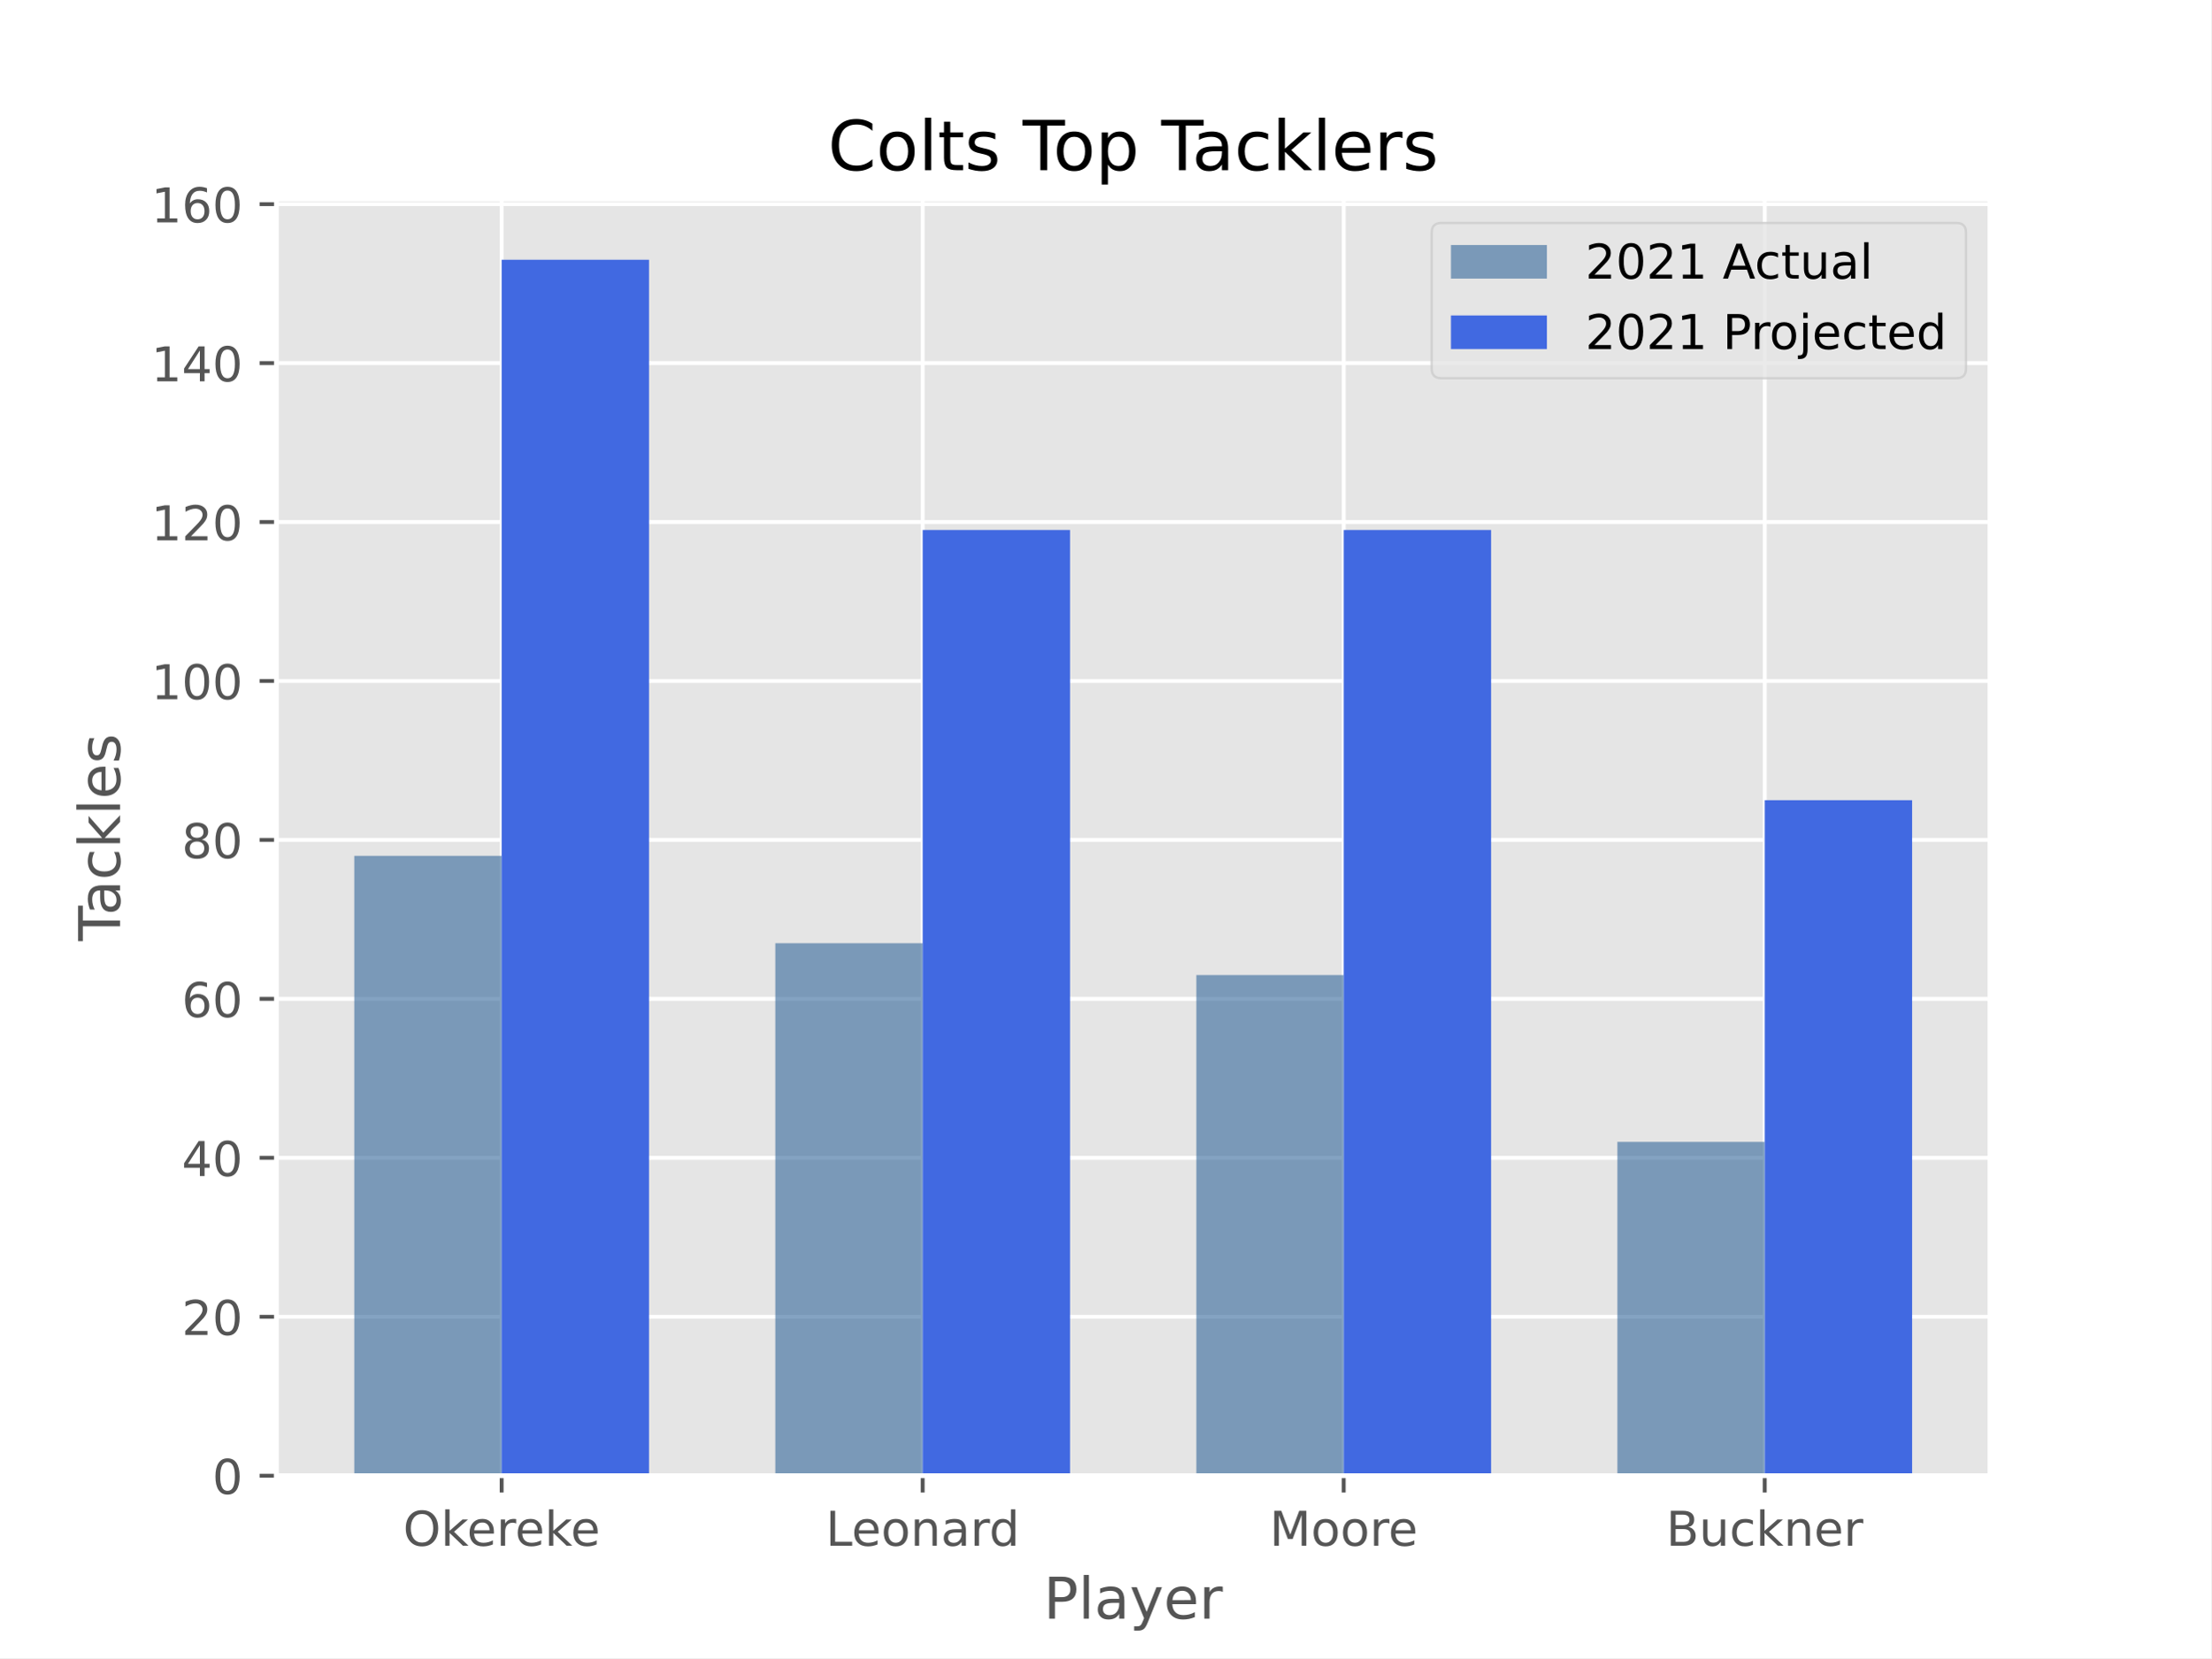
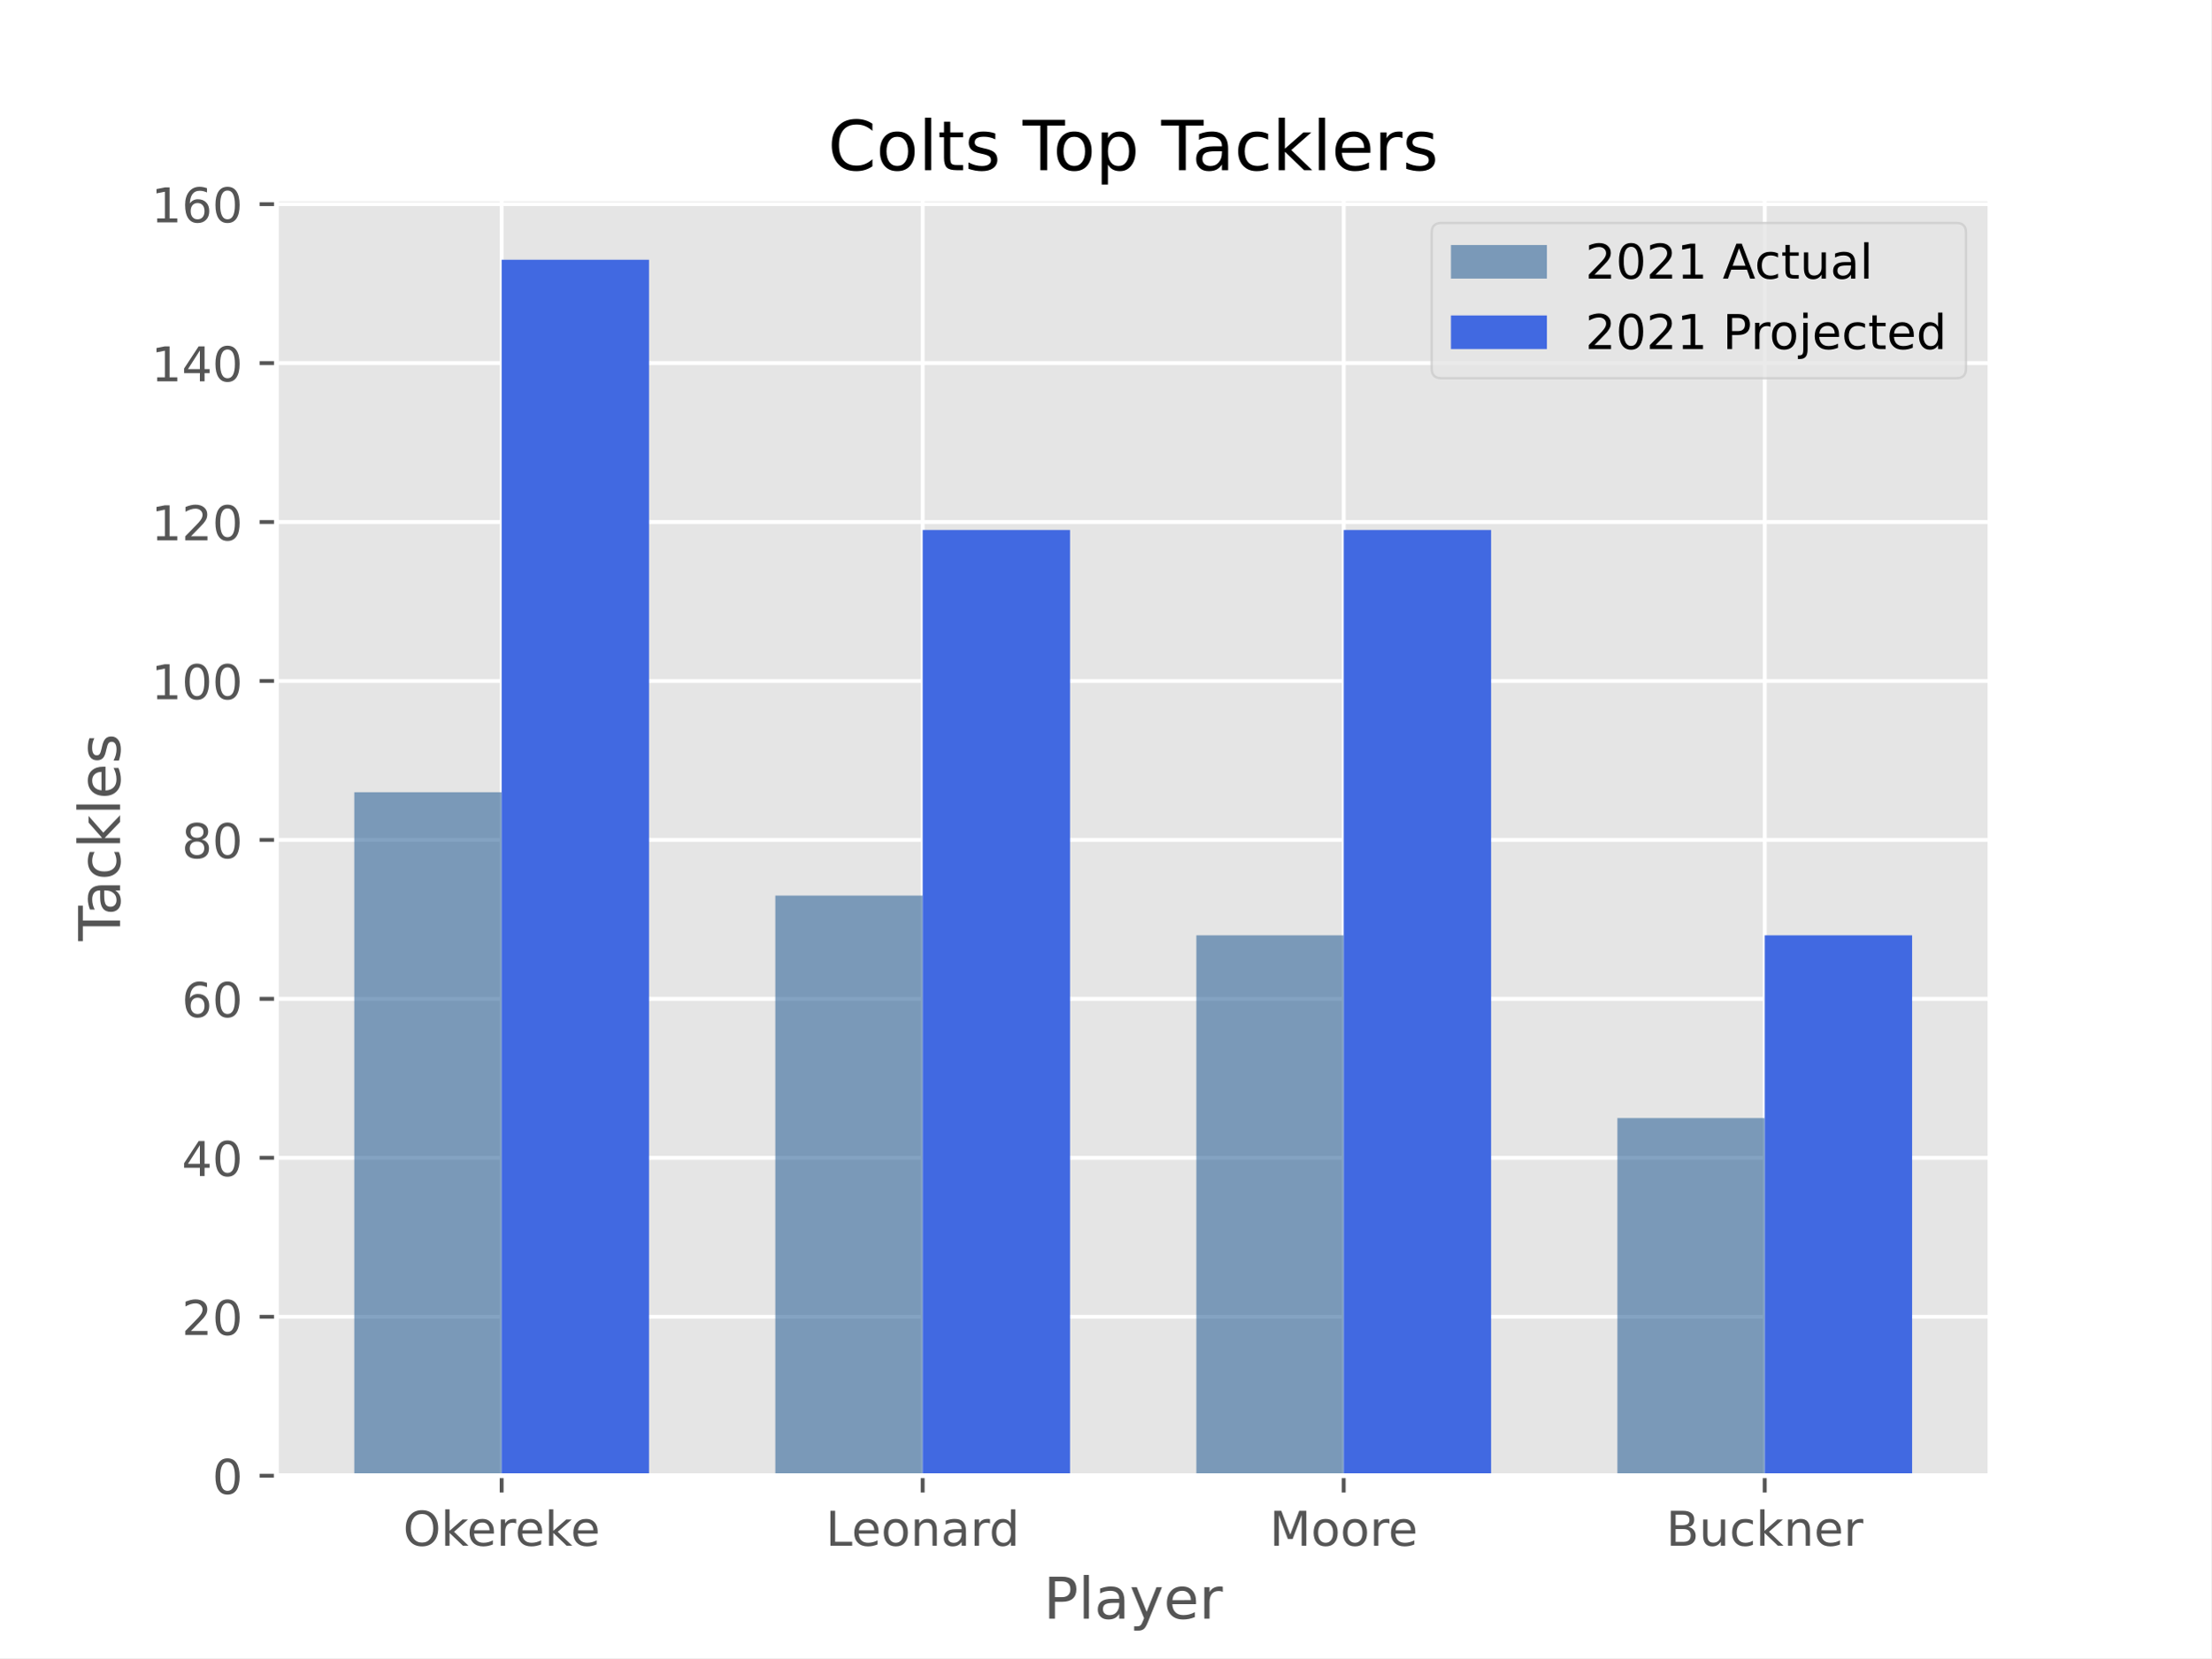
<svg xmlns="http://www.w3.org/2000/svg" xmlns:xlink="http://www.w3.org/1999/xlink" height="345.6pt" version="1.1" viewBox="0 0 460.8 345.6" width="460.8pt">
  <defs>
    <style type="text/css">*{stroke-linecap:butt;stroke-linejoin:round;}</style>
  </defs>
  <g id="figure_1">
    <g id="patch_1">
      <path d="M 0 345.6  L 460.8 345.6  L 460.8 0  L 0 0  z " style="fill:#ffffff;" />
    </g>
    <g id="axes_1">
      <g id="patch_2">
        <path d="M 57.6 307.584  L 414.72 307.584  L 414.72 41.472  L 57.6 41.472  z " style="fill:#e5e5e5;" />
      </g>
      <g id="matplotlib.axis_1">
        <g id="xtick_1">
          <g id="line2d_1">
-             <path clip-path="url(#p24db5b4d54)" d="M 104.543 307.584  L 104.543 41.472  " style="fill:none;stroke:#ffffff;stroke-linecap:square;stroke-width:0.8;" />
+             <path clip-path="url(#pc8b9613368)" d="M 104.543 307.584  L 104.543 41.472  " style="fill:none;stroke:#ffffff;stroke-linecap:square;stroke-width:0.8;" />
          </g>
          <g id="line2d_2">
            <defs>
-               <path d="M 0 0  L 0 3.5  " id="m5ac9a5801f" style="stroke:#555555;stroke-width:0.8;" />
-             </defs>
-             <g>
-               <use style="fill:#555555;stroke:#555555;stroke-width:0.8;" x="104.543" xlink:href="#m5ac9a5801f" y="307.584" />
+               <path d="M 0 0  L 0 3.5  " id="mbc0eb7ee18" style="stroke:#555555;stroke-width:0.8;" />
+             </defs>
+             <g>
+               <use style="fill:#555555;stroke:#555555;stroke-width:0.8;" x="104.543" xlink:href="#mbc0eb7ee18" y="307.584" />
            </g>
          </g>
          <g id="text_1">
            <g style="fill:#555555;" transform="translate(84.00657 322.1824)scale(0.1 -0.1)">
              <defs>
                <path d="M 2522 4238  Q 1834 4238 1429 3725  Q 1025 3213 1025 2328  Q 1025 1447 1429 934  Q 1834 422 2522 422  Q 3209 422 3611 934  Q 4013 1447 4013 2328  Q 4013 3213 3611 3725  Q 3209 4238 2522 4238  z M 2522 4750  Q 3503 4750 4090 4092  Q 4678 3434 4678 2328  Q 4678 1225 4090 567  Q 3503 -91 2522 -91  Q 1538 -91 948 565  Q 359 1222 359 2328  Q 359 3434 948 4092  Q 1538 4750 2522 4750  z " id="DejaVuSans-4f" transform="scale(0.015625)" />
                <path d="M 581 4863  L 1159 4863  L 1159 1991  L 2875 3500  L 3609 3500  L 1753 1863  L 3688 0  L 2938 0  L 1159 1709  L 1159 0  L 581 0  L 581 4863  z " id="DejaVuSans-6b" transform="scale(0.015625)" />
                <path d="M 3597 1894  L 3597 1613  L 953 1613  Q 991 1019 1311 708  Q 1631 397 2203 397  Q 2534 397 2845 478  Q 3156 559 3463 722  L 3463 178  Q 3153 47 2828 -22  Q 2503 -91 2169 -91  Q 1331 -91 842 396  Q 353 884 353 1716  Q 353 2575 817 3079  Q 1281 3584 2069 3584  Q 2775 3584 3186 3129  Q 3597 2675 3597 1894  z M 3022 2063  Q 3016 2534 2758 2815  Q 2500 3097 2075 3097  Q 1594 3097 1305 2825  Q 1016 2553 972 2059  L 3022 2063  z " id="DejaVuSans-65" transform="scale(0.015625)" />
                <path d="M 2631 2963  Q 2534 3019 2420 3045  Q 2306 3072 2169 3072  Q 1681 3072 1420 2755  Q 1159 2438 1159 1844  L 1159 0  L 581 0  L 581 3500  L 1159 3500  L 1159 2956  Q 1341 3275 1631 3429  Q 1922 3584 2338 3584  Q 2397 3584 2469 3576  Q 2541 3569 2628 3553  L 2631 2963  z " id="DejaVuSans-72" transform="scale(0.015625)" />
              </defs>
              <use xlink:href="#DejaVuSans-4f" />
              <use x="78.711" xlink:href="#DejaVuSans-6b" />
              <use x="132.996" xlink:href="#DejaVuSans-65" />
              <use x="194.52" xlink:href="#DejaVuSans-72" />
              <use x="233.383" xlink:href="#DejaVuSans-65" />
              <use x="294.906" xlink:href="#DejaVuSans-6b" />
              <use x="349.191" xlink:href="#DejaVuSans-65" />
            </g>
          </g>
        </g>
        <g id="xtick_2">
          <g id="line2d_3">
-             <path clip-path="url(#p24db5b4d54)" d="M 192.288 307.584  L 192.288 41.472  " style="fill:none;stroke:#ffffff;stroke-linecap:square;stroke-width:0.8;" />
+             <path clip-path="url(#pc8b9613368)" d="M 192.288 307.584  L 192.288 41.472  " style="fill:none;stroke:#ffffff;stroke-linecap:square;stroke-width:0.8;" />
          </g>
          <g id="line2d_4">
            <g>
-               <use style="fill:#555555;stroke:#555555;stroke-width:0.8;" x="192.288" xlink:href="#m5ac9a5801f" y="307.584" />
+               <use style="fill:#555555;stroke:#555555;stroke-width:0.8;" x="192.288" xlink:href="#mbc0eb7ee18" y="307.584" />
            </g>
          </g>
          <g id="text_2">
            <g style="fill:#555555;" transform="translate(172.0784 322.1824)scale(0.1 -0.1)">
              <defs>
                <path d="M 628 4666  L 1259 4666  L 1259 531  L 3531 531  L 3531 0  L 628 0  L 628 4666  z " id="DejaVuSans-4c" transform="scale(0.015625)" />
                <path d="M 1959 3097  Q 1497 3097 1228 2736  Q 959 2375 959 1747  Q 959 1119 1226 758  Q 1494 397 1959 397  Q 2419 397 2687 759  Q 2956 1122 2956 1747  Q 2956 2369 2687 2733  Q 2419 3097 1959 3097  z M 1959 3584  Q 2709 3584 3137 3096  Q 3566 2609 3566 1747  Q 3566 888 3137 398  Q 2709 -91 1959 -91  Q 1206 -91 779 398  Q 353 888 353 1747  Q 353 2609 779 3096  Q 1206 3584 1959 3584  z " id="DejaVuSans-6f" transform="scale(0.015625)" />
                <path d="M 3513 2113  L 3513 0  L 2938 0  L 2938 2094  Q 2938 2591 2744 2837  Q 2550 3084 2163 3084  Q 1697 3084 1428 2787  Q 1159 2491 1159 1978  L 1159 0  L 581 0  L 581 3500  L 1159 3500  L 1159 2956  Q 1366 3272 1645 3428  Q 1925 3584 2291 3584  Q 2894 3584 3203 3211  Q 3513 2838 3513 2113  z " id="DejaVuSans-6e" transform="scale(0.015625)" />
                <path d="M 2194 1759  Q 1497 1759 1228 1600  Q 959 1441 959 1056  Q 959 750 1161 570  Q 1363 391 1709 391  Q 2188 391 2477 730  Q 2766 1069 2766 1631  L 2766 1759  L 2194 1759  z M 3341 1997  L 3341 0  L 2766 0  L 2766 531  Q 2569 213 2275 61  Q 1981 -91 1556 -91  Q 1019 -91 701 211  Q 384 513 384 1019  Q 384 1609 779 1909  Q 1175 2209 1959 2209  L 2766 2209  L 2766 2266  Q 2766 2663 2505 2880  Q 2244 3097 1772 3097  Q 1472 3097 1187 3025  Q 903 2953 641 2809  L 641 3341  Q 956 3463 1253 3523  Q 1550 3584 1831 3584  Q 2591 3584 2966 3190  Q 3341 2797 3341 1997  z " id="DejaVuSans-61" transform="scale(0.015625)" />
                <path d="M 2906 2969  L 2906 4863  L 3481 4863  L 3481 0  L 2906 0  L 2906 525  Q 2725 213 2448 61  Q 2172 -91 1784 -91  Q 1150 -91 751 415  Q 353 922 353 1747  Q 353 2572 751 3078  Q 1150 3584 1784 3584  Q 2172 3584 2448 3432  Q 2725 3281 2906 2969  z M 947 1747  Q 947 1113 1208 752  Q 1469 391 1925 391  Q 2381 391 2643 752  Q 2906 1113 2906 1747  Q 2906 2381 2643 2742  Q 2381 3103 1925 3103  Q 1469 3103 1208 2742  Q 947 2381 947 1747  z " id="DejaVuSans-64" transform="scale(0.015625)" />
              </defs>
              <use xlink:href="#DejaVuSans-4c" />
              <use x="53.963" xlink:href="#DejaVuSans-65" />
              <use x="115.486" xlink:href="#DejaVuSans-6f" />
              <use x="176.668" xlink:href="#DejaVuSans-6e" />
              <use x="240.047" xlink:href="#DejaVuSans-61" />
              <use x="301.326" xlink:href="#DejaVuSans-72" />
              <use x="340.689" xlink:href="#DejaVuSans-64" />
            </g>
          </g>
        </g>
        <g id="xtick_3">
          <g id="line2d_5">
-             <path clip-path="url(#p24db5b4d54)" d="M 280.032 307.584  L 280.032 41.472  " style="fill:none;stroke:#ffffff;stroke-linecap:square;stroke-width:0.8;" />
+             <path clip-path="url(#pc8b9613368)" d="M 280.032 307.584  L 280.032 41.472  " style="fill:none;stroke:#ffffff;stroke-linecap:square;stroke-width:0.8;" />
          </g>
          <g id="line2d_6">
            <g>
-               <use style="fill:#555555;stroke:#555555;stroke-width:0.8;" x="280.032" xlink:href="#m5ac9a5801f" y="307.584" />
+               <use style="fill:#555555;stroke:#555555;stroke-width:0.8;" x="280.032" xlink:href="#mbc0eb7ee18" y="307.584" />
            </g>
          </g>
          <g id="text_3">
            <g style="fill:#555555;" transform="translate(264.5799 322.1824)scale(0.1 -0.1)">
              <defs>
                <path d="M 628 4666  L 1569 4666  L 2759 1491  L 3956 4666  L 4897 4666  L 4897 0  L 4281 0  L 4281 4097  L 3078 897  L 2444 897  L 1241 4097  L 1241 0  L 628 0  L 628 4666  z " id="DejaVuSans-4d" transform="scale(0.015625)" />
              </defs>
              <use xlink:href="#DejaVuSans-4d" />
              <use x="86.279" xlink:href="#DejaVuSans-6f" />
              <use x="147.461" xlink:href="#DejaVuSans-6f" />
              <use x="208.643" xlink:href="#DejaVuSans-72" />
              <use x="247.506" xlink:href="#DejaVuSans-65" />
            </g>
          </g>
        </g>
        <g id="xtick_4">
          <g id="line2d_7">
-             <path clip-path="url(#p24db5b4d54)" d="M 367.777 307.584  L 367.777 41.472  " style="fill:none;stroke:#ffffff;stroke-linecap:square;stroke-width:0.8;" />
+             <path clip-path="url(#pc8b9613368)" d="M 367.777 307.584  L 367.777 41.472  " style="fill:none;stroke:#ffffff;stroke-linecap:square;stroke-width:0.8;" />
          </g>
          <g id="line2d_8">
            <g>
-               <use style="fill:#555555;stroke:#555555;stroke-width:0.8;" x="367.777" xlink:href="#m5ac9a5801f" y="307.584" />
+               <use style="fill:#555555;stroke:#555555;stroke-width:0.8;" x="367.777" xlink:href="#mbc0eb7ee18" y="307.584" />
            </g>
          </g>
          <g id="text_4">
            <g style="fill:#555555;" transform="translate(347.2322 322.1824)scale(0.1 -0.1)">
              <defs>
                <path d="M 1259 2228  L 1259 519  L 2272 519  Q 2781 519 3026 730  Q 3272 941 3272 1375  Q 3272 1813 3026 2020  Q 2781 2228 2272 2228  L 1259 2228  z M 1259 4147  L 1259 2741  L 2194 2741  Q 2656 2741 2882 2914  Q 3109 3088 3109 3444  Q 3109 3797 2882 3972  Q 2656 4147 2194 4147  L 1259 4147  z M 628 4666  L 2241 4666  Q 2963 4666 3353 4366  Q 3744 4066 3744 3513  Q 3744 3084 3544 2831  Q 3344 2578 2956 2516  Q 3422 2416 3680 2098  Q 3938 1781 3938 1306  Q 3938 681 3513 340  Q 3088 0 2303 0  L 628 0  L 628 4666  z " id="DejaVuSans-42" transform="scale(0.015625)" />
                <path d="M 544 1381  L 544 3500  L 1119 3500  L 1119 1403  Q 1119 906 1312 657  Q 1506 409 1894 409  Q 2359 409 2629 706  Q 2900 1003 2900 1516  L 2900 3500  L 3475 3500  L 3475 0  L 2900 0  L 2900 538  Q 2691 219 2414 64  Q 2138 -91 1772 -91  Q 1169 -91 856 284  Q 544 659 544 1381  z M 1991 3584  L 1991 3584  z " id="DejaVuSans-75" transform="scale(0.015625)" />
                <path d="M 3122 3366  L 3122 2828  Q 2878 2963 2633 3030  Q 2388 3097 2138 3097  Q 1578 3097 1268 2742  Q 959 2388 959 1747  Q 959 1106 1268 751  Q 1578 397 2138 397  Q 2388 397 2633 464  Q 2878 531 3122 666  L 3122 134  Q 2881 22 2623 -34  Q 2366 -91 2075 -91  Q 1284 -91 818 406  Q 353 903 353 1747  Q 353 2603 823 3093  Q 1294 3584 2113 3584  Q 2378 3584 2631 3529  Q 2884 3475 3122 3366  z " id="DejaVuSans-63" transform="scale(0.015625)" />
              </defs>
              <use xlink:href="#DejaVuSans-42" />
              <use x="68.604" xlink:href="#DejaVuSans-75" />
              <use x="131.982" xlink:href="#DejaVuSans-63" />
              <use x="186.963" xlink:href="#DejaVuSans-6b" />
              <use x="244.873" xlink:href="#DejaVuSans-6e" />
              <use x="308.252" xlink:href="#DejaVuSans-65" />
              <use x="369.775" xlink:href="#DejaVuSans-72" />
            </g>
          </g>
        </g>
        <g id="text_5">
          <g style="fill:#555555;" transform="translate(217.4888 337.3802)scale(0.12 -0.12)">
            <defs>
              <path d="M 1259 4147  L 1259 2394  L 2053 2394  Q 2494 2394 2734 2622  Q 2975 2850 2975 3272  Q 2975 3691 2734 3919  Q 2494 4147 2053 4147  L 1259 4147  z M 628 4666  L 2053 4666  Q 2838 4666 3239 4311  Q 3641 3956 3641 3272  Q 3641 2581 3239 2228  Q 2838 1875 2053 1875  L 1259 1875  L 1259 0  L 628 0  L 628 4666  z " id="DejaVuSans-50" transform="scale(0.015625)" />
              <path d="M 603 4863  L 1178 4863  L 1178 0  L 603 0  L 603 4863  z " id="DejaVuSans-6c" transform="scale(0.015625)" />
              <path d="M 2059 -325  Q 1816 -950 1584 -1140  Q 1353 -1331 966 -1331  L 506 -1331  L 506 -850  L 844 -850  Q 1081 -850 1212 -737  Q 1344 -625 1503 -206  L 1606 56  L 191 3500  L 800 3500  L 1894 763  L 2988 3500  L 3597 3500  L 2059 -325  z " id="DejaVuSans-79" transform="scale(0.015625)" />
            </defs>
            <use xlink:href="#DejaVuSans-50" />
            <use x="60.303" xlink:href="#DejaVuSans-6c" />
            <use x="88.086" xlink:href="#DejaVuSans-61" />
            <use x="149.365" xlink:href="#DejaVuSans-79" />
            <use x="208.545" xlink:href="#DejaVuSans-65" />
            <use x="270.068" xlink:href="#DejaVuSans-72" />
          </g>
        </g>
      </g>
      <g id="matplotlib.axis_2">
        <g id="ytick_1">
          <g id="line2d_9">
-             <path clip-path="url(#p24db5b4d54)" d="M 57.6 307.584  L 414.72 307.584  " style="fill:none;stroke:#ffffff;stroke-linecap:square;stroke-width:0.8;" />
+             <path clip-path="url(#pc8b9613368)" d="M 57.6 307.584  L 414.72 307.584  " style="fill:none;stroke:#ffffff;stroke-linecap:square;stroke-width:0.8;" />
          </g>
          <g id="line2d_10">
            <defs>
-               <path d="M 0 0  L -3.5 0  " id="m548e62118c" style="stroke:#555555;stroke-width:0.8;" />
-             </defs>
-             <g>
-               <use style="fill:#555555;stroke:#555555;stroke-width:0.8;" x="57.6" xlink:href="#m548e62118c" y="307.584" />
+               <path d="M 0 0  L -3.5 0  " id="m78f4a86998" style="stroke:#555555;stroke-width:0.8;" />
+             </defs>
+             <g>
+               <use style="fill:#555555;stroke:#555555;stroke-width:0.8;" x="57.6" xlink:href="#m78f4a86998" y="307.584" />
            </g>
          </g>
          <g id="text_6">
            <g style="fill:#555555;" transform="translate(44.2375 311.3832)scale(0.1 -0.1)">
              <defs>
                <path d="M 2034 4250  Q 1547 4250 1301 3770  Q 1056 3291 1056 2328  Q 1056 1369 1301 889  Q 1547 409 2034 409  Q 2525 409 2770 889  Q 3016 1369 3016 2328  Q 3016 3291 2770 3770  Q 2525 4250 2034 4250  z M 2034 4750  Q 2819 4750 3233 4129  Q 3647 3509 3647 2328  Q 3647 1150 3233 529  Q 2819 -91 2034 -91  Q 1250 -91 836 529  Q 422 1150 422 2328  Q 422 3509 836 4129  Q 1250 4750 2034 4750  z " id="DejaVuSans-30" transform="scale(0.015625)" />
              </defs>
              <use xlink:href="#DejaVuSans-30" />
            </g>
          </g>
        </g>
        <g id="ytick_2">
          <g id="line2d_11">
-             <path clip-path="url(#p24db5b4d54)" d="M 57.6 274.455  L 414.72 274.455  " style="fill:none;stroke:#ffffff;stroke-linecap:square;stroke-width:0.8;" />
+             <path clip-path="url(#pc8b9613368)" d="M 57.6 274.455  L 414.72 274.455  " style="fill:none;stroke:#ffffff;stroke-linecap:square;stroke-width:0.8;" />
          </g>
          <g id="line2d_12">
            <g>
-               <use style="fill:#555555;stroke:#555555;stroke-width:0.8;" x="57.6" xlink:href="#m548e62118c" y="274.455" />
+               <use style="fill:#555555;stroke:#555555;stroke-width:0.8;" x="57.6" xlink:href="#m78f4a86998" y="274.455" />
            </g>
          </g>
          <g id="text_7">
            <g style="fill:#555555;" transform="translate(37.875 278.2538)scale(0.1 -0.1)">
              <defs>
                <path d="M 1228 531  L 3431 531  L 3431 0  L 469 0  L 469 531  Q 828 903 1448 1529  Q 2069 2156 2228 2338  Q 2531 2678 2651 2914  Q 2772 3150 2772 3378  Q 2772 3750 2511 3984  Q 2250 4219 1831 4219  Q 1534 4219 1204 4116  Q 875 4013 500 3803  L 500 4441  Q 881 4594 1212 4672  Q 1544 4750 1819 4750  Q 2544 4750 2975 4387  Q 3406 4025 3406 3419  Q 3406 3131 3298 2873  Q 3191 2616 2906 2266  Q 2828 2175 2409 1742  Q 1991 1309 1228 531  z " id="DejaVuSans-32" transform="scale(0.015625)" />
              </defs>
              <use xlink:href="#DejaVuSans-32" />
              <use x="63.623" xlink:href="#DejaVuSans-30" />
            </g>
          </g>
        </g>
        <g id="ytick_3">
          <g id="line2d_13">
-             <path clip-path="url(#p24db5b4d54)" d="M 57.6 241.325  L 414.72 241.325  " style="fill:none;stroke:#ffffff;stroke-linecap:square;stroke-width:0.8;" />
+             <path clip-path="url(#pc8b9613368)" d="M 57.6 241.325  L 414.72 241.325  " style="fill:none;stroke:#ffffff;stroke-linecap:square;stroke-width:0.8;" />
          </g>
          <g id="line2d_14">
            <g>
-               <use style="fill:#555555;stroke:#555555;stroke-width:0.8;" x="57.6" xlink:href="#m548e62118c" y="241.325" />
+               <use style="fill:#555555;stroke:#555555;stroke-width:0.8;" x="57.6" xlink:href="#m78f4a86998" y="241.325" />
            </g>
          </g>
          <g id="text_8">
            <g style="fill:#555555;" transform="translate(37.875 245.1244)scale(0.1 -0.1)">
              <defs>
                <path d="M 2419 4116  L 825 1625  L 2419 1625  L 2419 4116  z M 2253 4666  L 3047 4666  L 3047 1625  L 3713 1625  L 3713 1100  L 3047 1100  L 3047 0  L 2419 0  L 2419 1100  L 313 1100  L 313 1709  L 2253 4666  z " id="DejaVuSans-34" transform="scale(0.015625)" />
              </defs>
              <use xlink:href="#DejaVuSans-34" />
              <use x="63.623" xlink:href="#DejaVuSans-30" />
            </g>
          </g>
        </g>
        <g id="ytick_4">
          <g id="line2d_15">
-             <path clip-path="url(#p24db5b4d54)" d="M 57.6 208.196  L 414.72 208.196  " style="fill:none;stroke:#ffffff;stroke-linecap:square;stroke-width:0.8;" />
+             <path clip-path="url(#pc8b9613368)" d="M 57.6 208.196  L 414.72 208.196  " style="fill:none;stroke:#ffffff;stroke-linecap:square;stroke-width:0.8;" />
          </g>
          <g id="line2d_16">
            <g>
-               <use style="fill:#555555;stroke:#555555;stroke-width:0.8;" x="57.6" xlink:href="#m548e62118c" y="208.196" />
+               <use style="fill:#555555;stroke:#555555;stroke-width:0.8;" x="57.6" xlink:href="#m78f4a86998" y="208.196" />
            </g>
          </g>
          <g id="text_9">
            <g style="fill:#555555;" transform="translate(37.875 211.995)scale(0.1 -0.1)">
              <defs>
                <path d="M 2113 2584  Q 1688 2584 1439 2293  Q 1191 2003 1191 1497  Q 1191 994 1439 701  Q 1688 409 2113 409  Q 2538 409 2786 701  Q 3034 994 3034 1497  Q 3034 2003 2786 2293  Q 2538 2584 2113 2584  z M 3366 4563  L 3366 3988  Q 3128 4100 2886 4159  Q 2644 4219 2406 4219  Q 1781 4219 1451 3797  Q 1122 3375 1075 2522  Q 1259 2794 1537 2939  Q 1816 3084 2150 3084  Q 2853 3084 3261 2657  Q 3669 2231 3669 1497  Q 3669 778 3244 343  Q 2819 -91 2113 -91  Q 1303 -91 875 529  Q 447 1150 447 2328  Q 447 3434 972 4092  Q 1497 4750 2381 4750  Q 2619 4750 2861 4703  Q 3103 4656 3366 4563  z " id="DejaVuSans-36" transform="scale(0.015625)" />
              </defs>
              <use xlink:href="#DejaVuSans-36" />
              <use x="63.623" xlink:href="#DejaVuSans-30" />
            </g>
          </g>
        </g>
        <g id="ytick_5">
          <g id="line2d_17">
-             <path clip-path="url(#p24db5b4d54)" d="M 57.6 175.066  L 414.72 175.066  " style="fill:none;stroke:#ffffff;stroke-linecap:square;stroke-width:0.8;" />
+             <path clip-path="url(#pc8b9613368)" d="M 57.6 175.066  L 414.72 175.066  " style="fill:none;stroke:#ffffff;stroke-linecap:square;stroke-width:0.8;" />
          </g>
          <g id="line2d_18">
            <g>
-               <use style="fill:#555555;stroke:#555555;stroke-width:0.8;" x="57.6" xlink:href="#m548e62118c" y="175.066" />
+               <use style="fill:#555555;stroke:#555555;stroke-width:0.8;" x="57.6" xlink:href="#m78f4a86998" y="175.066" />
            </g>
          </g>
          <g id="text_10">
            <g style="fill:#555555;" transform="translate(37.875 178.8656)scale(0.1 -0.1)">
              <defs>
                <path d="M 2034 2216  Q 1584 2216 1326 1975  Q 1069 1734 1069 1313  Q 1069 891 1326 650  Q 1584 409 2034 409  Q 2484 409 2743 651  Q 3003 894 3003 1313  Q 3003 1734 2745 1975  Q 2488 2216 2034 2216  z M 1403 2484  Q 997 2584 770 2862  Q 544 3141 544 3541  Q 544 4100 942 4425  Q 1341 4750 2034 4750  Q 2731 4750 3128 4425  Q 3525 4100 3525 3541  Q 3525 3141 3298 2862  Q 3072 2584 2669 2484  Q 3125 2378 3379 2068  Q 3634 1759 3634 1313  Q 3634 634 3220 271  Q 2806 -91 2034 -91  Q 1263 -91 848 271  Q 434 634 434 1313  Q 434 1759 690 2068  Q 947 2378 1403 2484  z M 1172 3481  Q 1172 3119 1398 2916  Q 1625 2713 2034 2713  Q 2441 2713 2670 2916  Q 2900 3119 2900 3481  Q 2900 3844 2670 4047  Q 2441 4250 2034 4250  Q 1625 4250 1398 4047  Q 1172 3844 1172 3481  z " id="DejaVuSans-38" transform="scale(0.015625)" />
              </defs>
              <use xlink:href="#DejaVuSans-38" />
              <use x="63.623" xlink:href="#DejaVuSans-30" />
            </g>
          </g>
        </g>
        <g id="ytick_6">
          <g id="line2d_19">
-             <path clip-path="url(#p24db5b4d54)" d="M 57.6 141.937  L 414.72 141.937  " style="fill:none;stroke:#ffffff;stroke-linecap:square;stroke-width:0.8;" />
+             <path clip-path="url(#pc8b9613368)" d="M 57.6 141.937  L 414.72 141.937  " style="fill:none;stroke:#ffffff;stroke-linecap:square;stroke-width:0.8;" />
          </g>
          <g id="line2d_20">
            <g>
-               <use style="fill:#555555;stroke:#555555;stroke-width:0.8;" x="57.6" xlink:href="#m548e62118c" y="141.937" />
+               <use style="fill:#555555;stroke:#555555;stroke-width:0.8;" x="57.6" xlink:href="#m78f4a86998" y="141.937" />
            </g>
          </g>
          <g id="text_11">
            <g style="fill:#555555;" transform="translate(31.5125 145.7362)scale(0.1 -0.1)">
              <defs>
                <path d="M 794 531  L 1825 531  L 1825 4091  L 703 3866  L 703 4441  L 1819 4666  L 2450 4666  L 2450 531  L 3481 531  L 3481 0  L 794 0  L 794 531  z " id="DejaVuSans-31" transform="scale(0.015625)" />
              </defs>
              <use xlink:href="#DejaVuSans-31" />
              <use x="63.623" xlink:href="#DejaVuSans-30" />
              <use x="127.246" xlink:href="#DejaVuSans-30" />
            </g>
          </g>
        </g>
        <g id="ytick_7">
          <g id="line2d_21">
-             <path clip-path="url(#p24db5b4d54)" d="M 57.6 108.808  L 414.72 108.808  " style="fill:none;stroke:#ffffff;stroke-linecap:square;stroke-width:0.8;" />
+             <path clip-path="url(#pc8b9613368)" d="M 57.6 108.808  L 414.72 108.808  " style="fill:none;stroke:#ffffff;stroke-linecap:square;stroke-width:0.8;" />
          </g>
          <g id="line2d_22">
            <g>
-               <use style="fill:#555555;stroke:#555555;stroke-width:0.8;" x="57.6" xlink:href="#m548e62118c" y="108.808" />
+               <use style="fill:#555555;stroke:#555555;stroke-width:0.8;" x="57.6" xlink:href="#m78f4a86998" y="108.808" />
            </g>
          </g>
          <g id="text_12">
            <g style="fill:#555555;" transform="translate(31.5125 112.6067)scale(0.1 -0.1)">
              <use xlink:href="#DejaVuSans-31" />
              <use x="63.623" xlink:href="#DejaVuSans-32" />
              <use x="127.246" xlink:href="#DejaVuSans-30" />
            </g>
          </g>
        </g>
        <g id="ytick_8">
          <g id="line2d_23">
-             <path clip-path="url(#p24db5b4d54)" d="M 57.6 75.678  L 414.72 75.678  " style="fill:none;stroke:#ffffff;stroke-linecap:square;stroke-width:0.8;" />
+             <path clip-path="url(#pc8b9613368)" d="M 57.6 75.678  L 414.72 75.678  " style="fill:none;stroke:#ffffff;stroke-linecap:square;stroke-width:0.8;" />
          </g>
          <g id="line2d_24">
            <g>
-               <use style="fill:#555555;stroke:#555555;stroke-width:0.8;" x="57.6" xlink:href="#m548e62118c" y="75.678" />
+               <use style="fill:#555555;stroke:#555555;stroke-width:0.8;" x="57.6" xlink:href="#m78f4a86998" y="75.678" />
            </g>
          </g>
          <g id="text_13">
            <g style="fill:#555555;" transform="translate(31.5125 79.47734)scale(0.1 -0.1)">
              <use xlink:href="#DejaVuSans-31" />
              <use x="63.623" xlink:href="#DejaVuSans-34" />
              <use x="127.246" xlink:href="#DejaVuSans-30" />
            </g>
          </g>
        </g>
        <g id="ytick_9">
          <g id="line2d_25">
-             <path clip-path="url(#p24db5b4d54)" d="M 57.6 42.549  L 414.72 42.549  " style="fill:none;stroke:#ffffff;stroke-linecap:square;stroke-width:0.8;" />
+             <path clip-path="url(#pc8b9613368)" d="M 57.6 42.549  L 414.72 42.549  " style="fill:none;stroke:#ffffff;stroke-linecap:square;stroke-width:0.8;" />
          </g>
          <g id="line2d_26">
            <g>
-               <use style="fill:#555555;stroke:#555555;stroke-width:0.8;" x="57.6" xlink:href="#m548e62118c" y="42.549" />
+               <use style="fill:#555555;stroke:#555555;stroke-width:0.8;" x="57.6" xlink:href="#m78f4a86998" y="42.549" />
            </g>
          </g>
          <g id="text_14">
            <g style="fill:#555555;" transform="translate(31.5125 46.34792)scale(0.1 -0.1)">
              <use xlink:href="#DejaVuSans-31" />
              <use x="63.623" xlink:href="#DejaVuSans-36" />
              <use x="127.246" xlink:href="#DejaVuSans-30" />
            </g>
          </g>
        </g>
        <g id="text_15">
          <g style="fill:#555555;" transform="translate(25.01687 196.1374)rotate(-90)scale(0.12 -0.12)">
            <defs>
              <path d="M -19 4666  L 3928 4666  L 3928 4134  L 2272 4134  L 2272 0  L 1638 0  L 1638 4134  L -19 4134  L -19 4666  z " id="DejaVuSans-54" transform="scale(0.015625)" />
              <path d="M 2834 3397  L 2834 2853  Q 2591 2978 2328 3040  Q 2066 3103 1784 3103  Q 1356 3103 1142 2972  Q 928 2841 928 2578  Q 928 2378 1081 2264  Q 1234 2150 1697 2047  L 1894 2003  Q 2506 1872 2764 1633  Q 3022 1394 3022 966  Q 3022 478 2636 193  Q 2250 -91 1575 -91  Q 1294 -91 989 -36  Q 684 19 347 128  L 347 722  Q 666 556 975 473  Q 1284 391 1588 391  Q 1994 391 2212 530  Q 2431 669 2431 922  Q 2431 1156 2273 1281  Q 2116 1406 1581 1522  L 1381 1569  Q 847 1681 609 1914  Q 372 2147 372 2553  Q 372 3047 722 3315  Q 1072 3584 1716 3584  Q 2034 3584 2315 3537  Q 2597 3491 2834 3397  z " id="DejaVuSans-73" transform="scale(0.015625)" />
            </defs>
            <use xlink:href="#DejaVuSans-54" />
            <use x="44.584" xlink:href="#DejaVuSans-61" />
            <use x="105.863" xlink:href="#DejaVuSans-63" />
            <use x="160.844" xlink:href="#DejaVuSans-6b" />
            <use x="218.754" xlink:href="#DejaVuSans-6c" />
            <use x="246.537" xlink:href="#DejaVuSans-65" />
            <use x="308.061" xlink:href="#DejaVuSans-73" />
          </g>
        </g>
      </g>
      <g id="patch_3">
-         <path clip-path="url(#p24db5b4d54)" d="M 73.833 307.584  L 104.543 307.584  L 104.543 178.379  L 73.833 178.379  z " style="fill:#336699;fill-opacity:0.6;" />
+         <path clip-path="url(#pc8b9613368)" d="M 73.833 307.584  L 104.543 307.584  L 104.543 165.128  L 73.833 165.128  z " style="fill:#336699;fill-opacity:0.6;" />
      </g>
      <g id="patch_4">
-         <path clip-path="url(#p24db5b4d54)" d="M 161.577 307.584  L 192.288 307.584  L 192.288 196.6  L 161.577 196.6  z " style="fill:#336699;fill-opacity:0.6;" />
+         <path clip-path="url(#pc8b9613368)" d="M 161.577 307.584  L 192.288 307.584  L 192.288 186.662  L 161.577 186.662  z " style="fill:#336699;fill-opacity:0.6;" />
      </g>
      <g id="patch_5">
-         <path clip-path="url(#p24db5b4d54)" d="M 249.322 307.584  L 280.032 307.584  L 280.032 203.226  L 249.322 203.226  z " style="fill:#336699;fill-opacity:0.6;" />
+         <path clip-path="url(#pc8b9613368)" d="M 249.322 307.584  L 280.032 307.584  L 280.032 194.944  L 249.322 194.944  z " style="fill:#336699;fill-opacity:0.6;" />
      </g>
      <g id="patch_6">
-         <path clip-path="url(#p24db5b4d54)" d="M 337.066 307.584  L 367.777 307.584  L 367.777 238.012  L 337.066 238.012  z " style="fill:#336699;fill-opacity:0.6;" />
+         <path clip-path="url(#pc8b9613368)" d="M 337.066 307.584  L 367.777 307.584  L 367.777 233.043  L 337.066 233.043  z " style="fill:#336699;fill-opacity:0.6;" />
      </g>
      <g id="patch_7">
-         <path clip-path="url(#p24db5b4d54)" d="M 104.543 307.584  L 135.254 307.584  L 135.254 54.144  L 104.543 54.144  z " style="fill:#4169e1;" />
+         <path clip-path="url(#pc8b9613368)" d="M 104.543 307.584  L 135.254 307.584  L 135.254 54.144  L 104.543 54.144  z " style="fill:#4169e1;" />
      </g>
      <g id="patch_8">
-         <path clip-path="url(#p24db5b4d54)" d="M 192.288 307.584  L 222.998 307.584  L 222.998 110.464  L 192.288 110.464  z " style="fill:#4169e1;" />
+         <path clip-path="url(#pc8b9613368)" d="M 192.288 307.584  L 222.998 307.584  L 222.998 110.464  L 192.288 110.464  z " style="fill:#4169e1;" />
      </g>
      <g id="patch_9">
-         <path clip-path="url(#p24db5b4d54)" d="M 280.032 307.584  L 310.743 307.584  L 310.743 110.464  L 280.032 110.464  z " style="fill:#4169e1;" />
+         <path clip-path="url(#pc8b9613368)" d="M 280.032 307.584  L 310.743 307.584  L 310.743 110.464  L 280.032 110.464  z " style="fill:#4169e1;" />
      </g>
      <g id="patch_10">
-         <path clip-path="url(#p24db5b4d54)" d="M 367.777 307.584  L 398.487 307.584  L 398.487 166.784  L 367.777 166.784  z " style="fill:#4169e1;" />
+         <path clip-path="url(#pc8b9613368)" d="M 367.777 307.584  L 398.487 307.584  L 398.487 194.944  L 367.777 194.944  z " style="fill:#4169e1;" />
      </g>
      <g id="patch_11">
        <path d="M 57.6 307.584  L 57.6 41.472  " style="fill:none;stroke:#ffffff;stroke-linecap:square;stroke-linejoin:miter;" />
      </g>
      <g id="patch_12">
        <path d="M 414.72 307.584  L 414.72 41.472  " style="fill:none;stroke:#ffffff;stroke-linecap:square;stroke-linejoin:miter;" />
      </g>
      <g id="patch_13">
        <path d="M 57.6 307.584  L 414.72 307.584  " style="fill:none;stroke:#ffffff;stroke-linecap:square;stroke-linejoin:miter;" />
      </g>
      <g id="patch_14">
        <path d="M 57.6 41.472  L 414.72 41.472  " style="fill:none;stroke:#ffffff;stroke-linecap:square;stroke-linejoin:miter;" />
      </g>
      <g id="text_16">
        <g transform="translate(172.5356 35.472)scale(0.144 -0.144)">
          <defs>
            <path d="M 4122 4306  L 4122 3641  Q 3803 3938 3442 4084  Q 3081 4231 2675 4231  Q 1875 4231 1450 3742  Q 1025 3253 1025 2328  Q 1025 1406 1450 917  Q 1875 428 2675 428  Q 3081 428 3442 575  Q 3803 722 4122 1019  L 4122 359  Q 3791 134 3420 21  Q 3050 -91 2638 -91  Q 1578 -91 968 557  Q 359 1206 359 2328  Q 359 3453 968 4101  Q 1578 4750 2638 4750  Q 3056 4750 3426 4639  Q 3797 4528 4122 4306  z " id="DejaVuSans-43" transform="scale(0.015625)" />
            <path d="M 1172 4494  L 1172 3500  L 2356 3500  L 2356 3053  L 1172 3053  L 1172 1153  Q 1172 725 1289 603  Q 1406 481 1766 481  L 2356 481  L 2356 0  L 1766 0  Q 1100 0 847 248  Q 594 497 594 1153  L 594 3053  L 172 3053  L 172 3500  L 594 3500  L 594 4494  L 1172 4494  z " id="DejaVuSans-74" transform="scale(0.015625)" />
            <path id="DejaVuSans-20" transform="scale(0.015625)" />
            <path d="M 1159 525  L 1159 -1331  L 581 -1331  L 581 3500  L 1159 3500  L 1159 2969  Q 1341 3281 1617 3432  Q 1894 3584 2278 3584  Q 2916 3584 3314 3078  Q 3713 2572 3713 1747  Q 3713 922 3314 415  Q 2916 -91 2278 -91  Q 1894 -91 1617 61  Q 1341 213 1159 525  z M 3116 1747  Q 3116 2381 2855 2742  Q 2594 3103 2138 3103  Q 1681 3103 1420 2742  Q 1159 2381 1159 1747  Q 1159 1113 1420 752  Q 1681 391 2138 391  Q 2594 391 2855 752  Q 3116 1113 3116 1747  z " id="DejaVuSans-70" transform="scale(0.015625)" />
          </defs>
          <use xlink:href="#DejaVuSans-43" />
          <use x="69.824" xlink:href="#DejaVuSans-6f" />
          <use x="131.006" xlink:href="#DejaVuSans-6c" />
          <use x="158.789" xlink:href="#DejaVuSans-74" />
          <use x="197.998" xlink:href="#DejaVuSans-73" />
          <use x="250.098" xlink:href="#DejaVuSans-20" />
          <use x="281.885" xlink:href="#DejaVuSans-54" />
          <use x="325.969" xlink:href="#DejaVuSans-6f" />
          <use x="387.15" xlink:href="#DejaVuSans-70" />
          <use x="450.627" xlink:href="#DejaVuSans-20" />
          <use x="482.414" xlink:href="#DejaVuSans-54" />
          <use x="526.998" xlink:href="#DejaVuSans-61" />
          <use x="588.277" xlink:href="#DejaVuSans-63" />
          <use x="643.258" xlink:href="#DejaVuSans-6b" />
          <use x="701.168" xlink:href="#DejaVuSans-6c" />
          <use x="728.951" xlink:href="#DejaVuSans-65" />
          <use x="790.475" xlink:href="#DejaVuSans-72" />
          <use x="831.588" xlink:href="#DejaVuSans-73" />
        </g>
      </g>
      <g id="legend_1">
        <g id="patch_15">
          <path d="M 300.381 78.828  L 407.72 78.828  Q 409.72 78.828 409.72 76.828  L 409.72 48.472  Q 409.72 46.472 407.72 46.472  L 300.381 46.472  Q 298.381 46.472 298.381 48.472  L 298.381 76.828  Q 298.381 78.828 300.381 78.828  z " style="fill:#e5e5e5;opacity:0.8;stroke:#cccccc;stroke-linejoin:miter;stroke-width:0.5;" />
        </g>
        <g id="patch_16">
          <path d="M 302.381 58.07  L 322.381 58.07  L 322.381 51.07  L 302.381 51.07  z " style="fill:#336699;fill-opacity:0.6;" />
        </g>
        <g id="text_17">
          <g transform="translate(330.3809 58.07044)scale(0.1 -0.1)">
            <defs>
              <path d="M 2188 4044  L 1331 1722  L 3047 1722  L 2188 4044  z M 1831 4666  L 2547 4666  L 4325 0  L 3669 0  L 3244 1197  L 1141 1197  L 716 0  L 50 0  L 1831 4666  z " id="DejaVuSans-41" transform="scale(0.015625)" />
            </defs>
            <use xlink:href="#DejaVuSans-32" />
            <use x="63.623" xlink:href="#DejaVuSans-30" />
            <use x="127.246" xlink:href="#DejaVuSans-32" />
            <use x="190.869" xlink:href="#DejaVuSans-31" />
            <use x="254.492" xlink:href="#DejaVuSans-20" />
            <use x="286.279" xlink:href="#DejaVuSans-41" />
            <use x="352.938" xlink:href="#DejaVuSans-63" />
            <use x="407.918" xlink:href="#DejaVuSans-74" />
            <use x="447.127" xlink:href="#DejaVuSans-75" />
            <use x="510.506" xlink:href="#DejaVuSans-61" />
            <use x="571.785" xlink:href="#DejaVuSans-6c" />
          </g>
        </g>
        <g id="patch_17">
          <path d="M 302.381 72.749  L 322.381 72.749  L 322.381 65.749  L 302.381 65.749  z " style="fill:#4169e1;" />
        </g>
        <g id="text_18">
          <g transform="translate(330.3809 72.74856)scale(0.1 -0.1)">
            <defs>
              <path d="M 603 3500  L 1178 3500  L 1178 -63  Q 1178 -731 923 -1031  Q 669 -1331 103 -1331  L -116 -1331  L -116 -844  L 38 -844  Q 366 -844 484 -692  Q 603 -541 603 -63  L 603 3500  z M 603 4863  L 1178 4863  L 1178 4134  L 603 4134  L 603 4863  z " id="DejaVuSans-6a" transform="scale(0.015625)" />
            </defs>
            <use xlink:href="#DejaVuSans-32" />
            <use x="63.623" xlink:href="#DejaVuSans-30" />
            <use x="127.246" xlink:href="#DejaVuSans-32" />
            <use x="190.869" xlink:href="#DejaVuSans-31" />
            <use x="254.492" xlink:href="#DejaVuSans-20" />
            <use x="286.279" xlink:href="#DejaVuSans-50" />
            <use x="344.832" xlink:href="#DejaVuSans-72" />
            <use x="383.695" xlink:href="#DejaVuSans-6f" />
            <use x="444.877" xlink:href="#DejaVuSans-6a" />
            <use x="472.66" xlink:href="#DejaVuSans-65" />
            <use x="534.184" xlink:href="#DejaVuSans-63" />
            <use x="589.164" xlink:href="#DejaVuSans-74" />
            <use x="628.373" xlink:href="#DejaVuSans-65" />
            <use x="689.896" xlink:href="#DejaVuSans-64" />
          </g>
        </g>
      </g>
    </g>
  </g>
  <defs>
-     <clipPath id="p24db5b4d54">
+     <clipPath id="pc8b9613368">
      <rect height="266.112" width="357.12" x="57.6" y="41.472" />
    </clipPath>
  </defs>
</svg>
